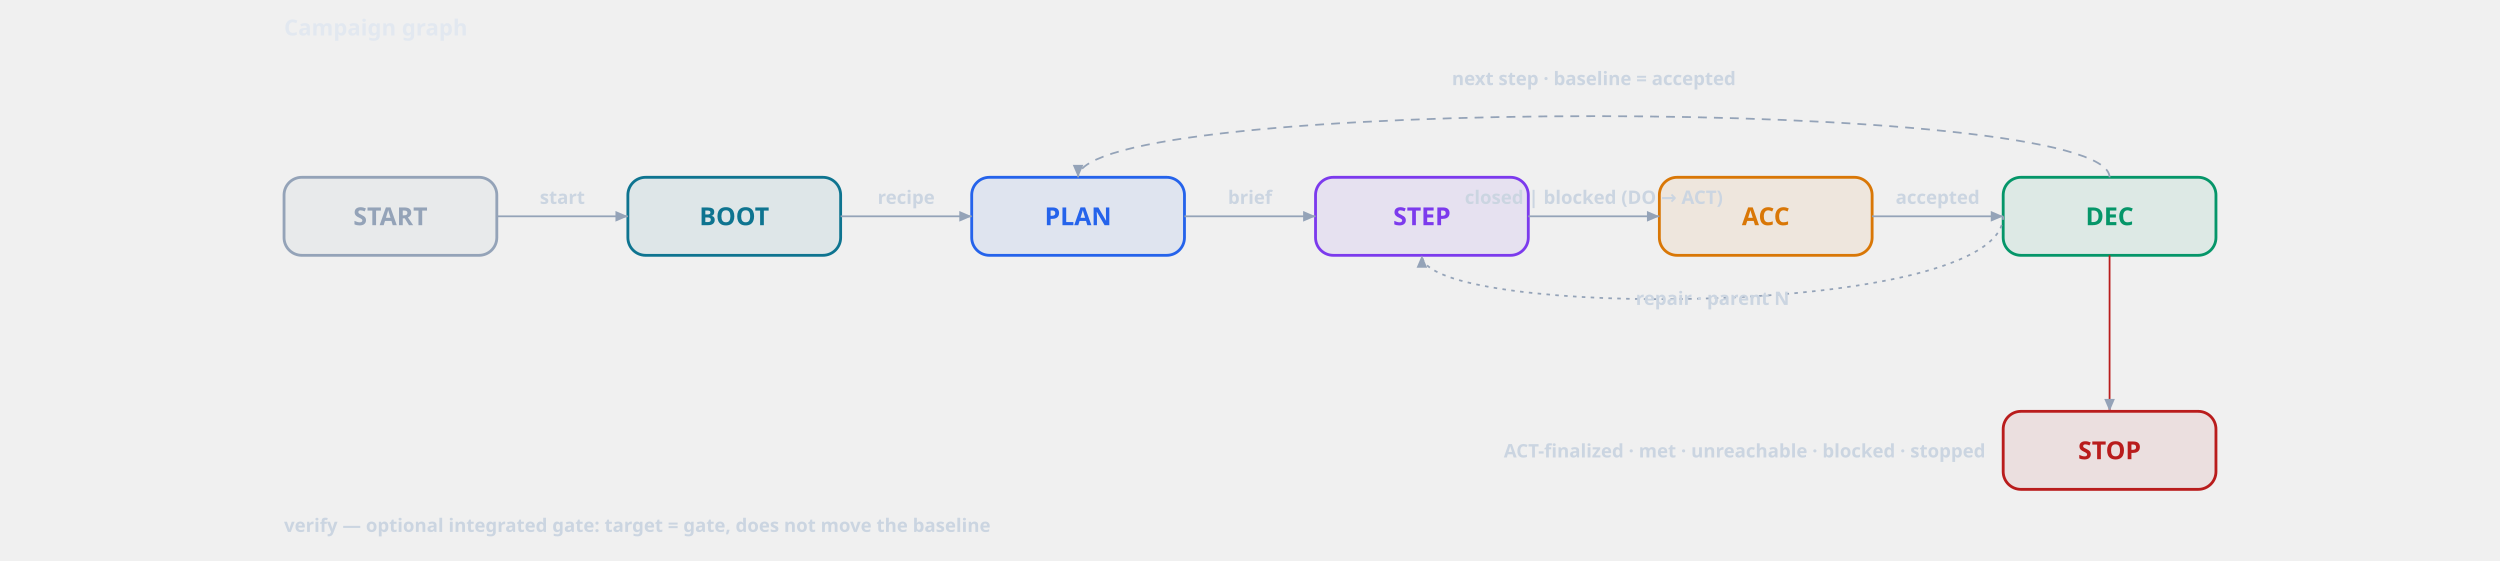
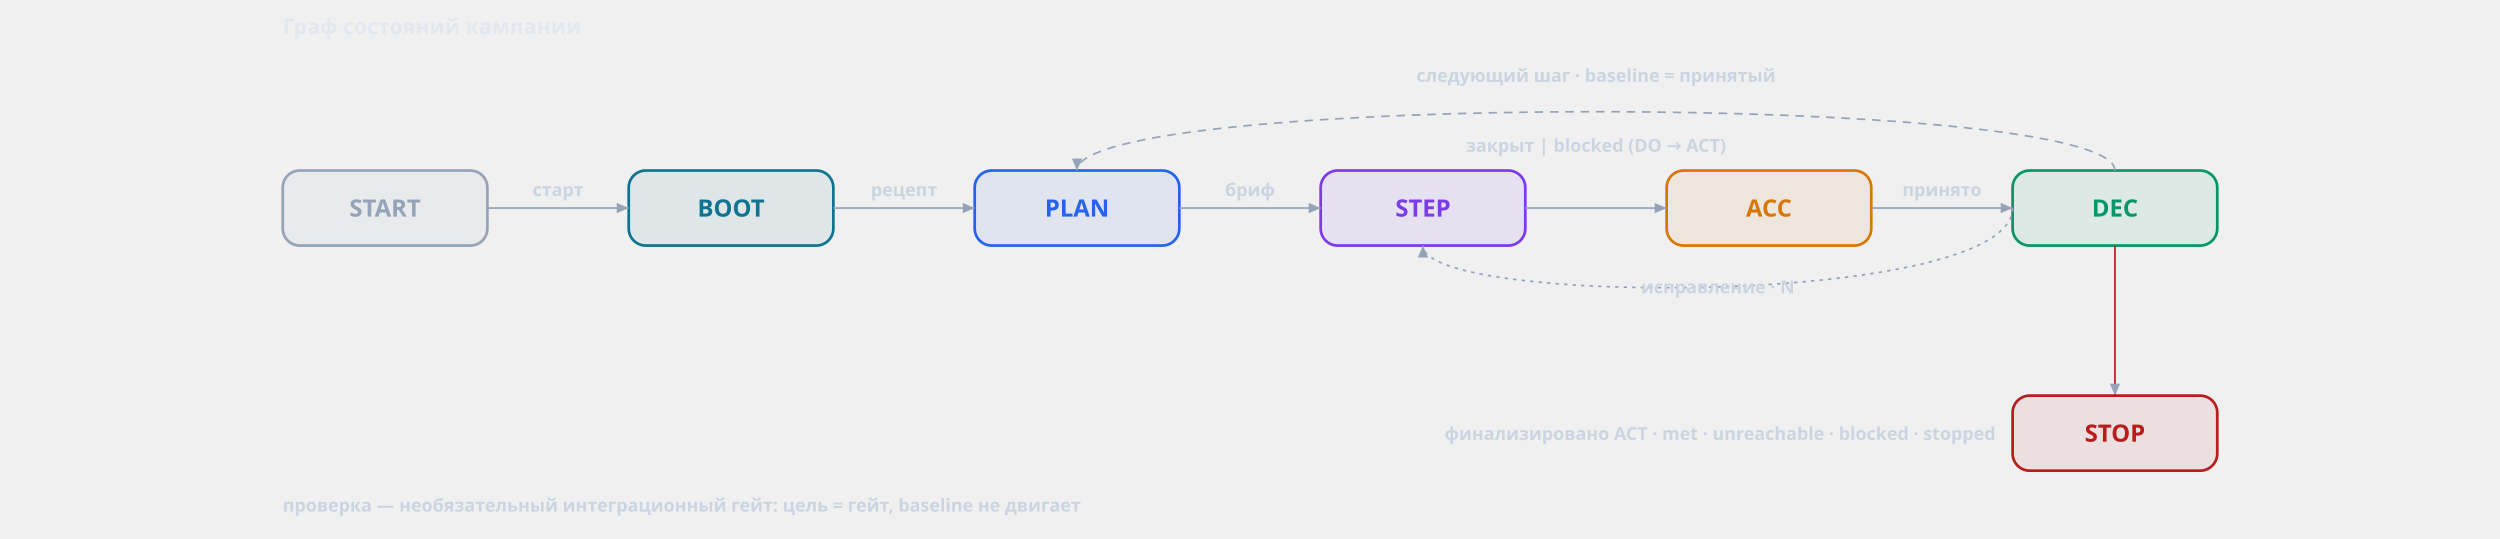
- <svg xmlns="http://www.w3.org/2000/svg" viewBox="0 688 1410 316" width="1410" height="316" font-family="Segoe UI, system-ui, sans-serif">
+ <svg xmlns="http://www.w3.org/2000/svg" viewBox="0 688 1466 316" width="1466" height="316" font-family="Segoe UI, system-ui, sans-serif">
  <defs>
    <marker id="arrow" markerWidth="9" markerHeight="9" refX="7" refY="3" orient="auto">
      <path d="M0,0 L7,3 L0,6 Z" fill="#94a3b8" />
    </marker>
  </defs>
  <style>
.t{font-size:13px;font-weight:600;fill:#e2e8f0}
.s{font-size:10.5px;fill:#94a3b8}
.h{font-size:12.5px;font-weight:700;fill:#ffffff}
.ho{font-size:9.5px;fill:#ffffff;fill-opacity:0.85}
.g{font-size:10.5px;font-weight:600}
.band{fill:#141d31}
.bt{fill:#ffffff;font-size:15px;font-weight:700}
.ol{fill:#e2e8f0;font-size:11.5px}
.lt{font-size:12.5px;font-weight:700;fill:#e2e8f0}
.ls{font-size:10.5px;fill:#94a3b8}
.lm{font-family:ui-monospace,Consolas,Menlo,monospace;font-size:12px;font-weight:700}
.bm{font-family:ui-monospace,Consolas,Menlo,monospace;font-size:10.5px;font-weight:700}
.st{font-size:14px;font-weight:700}
</style>
-   <rect x="24" y="24" width="1362" height="138" rx="10" class="band" />
-   <text x="42" y="48" class="bt">Orchestrator · cheap — cycle-control / campaign-control</text>
-   <text x="42" y="76" class="ol">← BOOTSTRAP ← "campaign start" · "new goal"</text>
-   <text x="42" y="94" class="ol">← PLAN ← "baseline accepted" · "next seed"</text>
-   <text x="42" y="112" class="ol">← STEP ← "brief approved" · "replan r+1"</text>
-   <text x="723.0" y="76" class="ol">← ACCEPT ← "step closed"</text>
-   <text x="723.0" y="94" class="ol">← DECIDE ← "measurement accepted"</text>
-   <text x="723.0" y="112" class="ol">← STOP ← "met" · "unreachable" · "blocked" · "stopped"</text>
+   <rect x="24" y="24" width="1418" height="138" rx="10" class="band" />
+   <text x="42" y="48" class="bt">Оркестратор · cheap — cycle-control / campaign-control</text>
+   <text x="42" y="76" class="ol">← BOOTSTRAP ← «старт кампании» · «новая цель»</text>
+   <text x="42" y="94" class="ol">← PLAN ← «baseline принят» · «следующий seed»</text>
+   <text x="42" y="112" class="ol">← STEP ← «бриф одобрен» · «реплан r+1»</text>
+   <text x="751.0" y="76" class="ol">← ACCEPT ← «шаг закрыт»</text>
+   <text x="751.0" y="94" class="ol">← DECIDE ← «измерение принято»</text>
+   <text x="751.0" y="112" class="ol">← STOP ← «met» · «unreachable» · «blocked» · «stopped»</text>
  <rect x="24" y="224" width="210" height="40" rx="8" fill="#0e7490" />
  <text x="129.0" y="241" class="h" text-anchor="middle">B · BOOTSTRAP</text>
  <text x="129.0" y="257" class="ho" text-anchor="middle">pdca-planner + pdca-executor · medium/cheap</text>
  <polyline points="129.0,264 129.0,280" fill="none" stroke="#94a3b8" marker-end="url(#arrow)" />
  <rect x="24" y="280" width="210" height="50" rx="8" fill="#223046" stroke="#3b4a63" stroke-width="1" />
  <rect x="25" y="287" width="3" height="36" rx="1.5" fill="#4f46e5" />
  <rect x="176" y="287" width="50" height="18" rx="6" fill="#4f46e5" />
  <text x="201.0" y="299.5" class="bm" fill="#cbd5e1" text-anchor="middle">medium</text>
-   <text x="37" y="303" class="t">Goal + recipe</text>
-   <text x="37" y="322" class="s">pdca-planner · read-only · fixation</text>
+   <text x="37" y="303" class="t">Цель + рецепт</text>
+   <text x="37" y="322" class="s">pdca-planner · read-only · фиксация</text>
  <rect x="24" y="342" width="210" height="50" rx="8" fill="#223046" stroke="#3b4a63" stroke-width="1" />
  <rect x="25" y="349" width="3" height="36" rx="1.5" fill="#0d9488" />
  <rect x="176" y="349" width="50" height="18" rx="6" fill="#0d9488" />
  <text x="201.0" y="361.5" class="bm" fill="#cbd5e1" text-anchor="middle">cheap</text>
  <text x="37" y="365" class="t">Baseline</text>
-   <text x="37" y="384" class="s">pdca-executor · edit/bash · recipe</text>
+   <text x="37" y="384" class="s">pdca-executor · edit/bash · рецепт</text>
  <polyline points="129.0,330 129.0,342" fill="none" stroke="#64748b" marker-end="url(#arrow)" />
  <rect x="24" y="404" width="210" height="50" rx="8" fill="#223046" stroke="#3b4a63" stroke-width="1" />
  <rect x="25" y="411" width="3" height="36" rx="1.5" fill="#4f46e5" />
  <rect x="176" y="411" width="50" height="18" rx="6" fill="#4f46e5" />
  <text x="201.0" y="423.5" class="bm" fill="#cbd5e1" text-anchor="middle">medium</text>
-   <text x="37" y="427" class="t">Floor · target</text>
-   <text x="37" y="446" class="s">pdca-planner · baseline + floor</text>
+   <text x="37" y="427" class="t">Порог · цель</text>
+   <text x="37" y="446" class="s">pdca-planner · baseline + порог</text>
  <polyline points="129.0,392 129.0,404" fill="none" stroke="#64748b" marker-end="url(#arrow)" />
  <rect x="24" y="466" width="210" height="50" rx="8" fill="#223046" stroke="#3b4a63" stroke-width="1" />
  <rect x="25" y="473" width="3" height="36" rx="1.5" fill="#0d9488" />
  <rect x="176" y="473" width="50" height="18" rx="6" fill="#0d9488" />
  <text x="201.0" y="485.5" class="bm" fill="#cbd5e1" text-anchor="middle">cheap</text>
-   <text x="37" y="489" class="t">Status file</text>
-   <text x="37" y="508" class="s">primary · status-only · one file</text>
+   <text x="37" y="489" class="t">Статус-файл</text>
+   <text x="37" y="508" class="s">primary · status-only · один файл</text>
  <polyline points="129.0,454 129.0,466" fill="none" stroke="#64748b" marker-end="url(#arrow)" />
  <rect x="18" y="272" width="222" height="252" rx="12" fill="none" stroke="#0e7490" stroke-opacity="0.6" stroke-width="1.6" />
-   <rect x="258" y="224" width="236" height="40" rx="8" fill="#2563eb" />
-   <text x="376.0" y="241" class="h" text-anchor="middle">P · PLAN</text>
-   <text x="376.0" y="257" class="ho" text-anchor="middle">pdca-scout + pdca-planner · cheap/medium</text>
-   <polyline points="376.0,264 376.0,280" fill="none" stroke="#94a3b8" marker-end="url(#arrow)" />
-   <rect x="258" y="280" width="236" height="50" rx="8" fill="#223046" stroke="#3b4a63" stroke-width="1" />
+   <rect x="258" y="224" width="268" height="40" rx="8" fill="#2563eb" />
+   <text x="392.0" y="241" class="h" text-anchor="middle">P · PLAN</text>
+   <text x="392.0" y="257" class="ho" text-anchor="middle">pdca-scout + pdca-planner · cheap/medium</text>
+   <polyline points="392.0,264 392.0,280" fill="none" stroke="#94a3b8" marker-end="url(#arrow)" />
+   <rect x="258" y="280" width="268" height="50" rx="8" fill="#223046" stroke="#3b4a63" stroke-width="1" />
  <rect x="259" y="287" width="3" height="36" rx="1.5" fill="#0d9488" />
-   <rect x="436" y="287" width="50" height="18" rx="6" fill="#0d9488" />
-   <text x="461.0" y="299.5" class="bm" fill="#cbd5e1" text-anchor="middle">cheap</text>
-   <text x="271" y="303" class="t">Discover · gap map</text>
-   <text x="271" y="322" class="s">pdca-scout · gap + deferred · read-only</text>
-   <rect x="258" y="342" width="236" height="50" rx="8" fill="#223046" stroke="#3b4a63" stroke-width="1" />
+   <rect x="468" y="287" width="50" height="18" rx="6" fill="#0d9488" />
+   <text x="493.0" y="299.5" class="bm" fill="#cbd5e1" text-anchor="middle">cheap</text>
+   <text x="271" y="303" class="t">Обнаружение · пробелы</text>
+   <text x="271" y="322" class="s">pdca-scout · пробелы · read-only</text>
+   <rect x="258" y="342" width="268" height="50" rx="8" fill="#223046" stroke="#3b4a63" stroke-width="1" />
  <rect x="259" y="349" width="3" height="36" rx="1.5" fill="#0d9488" />
-   <rect x="436" y="349" width="50" height="18" rx="6" fill="#0d9488" />
-   <text x="461.0" y="361.5" class="bm" fill="#cbd5e1" text-anchor="middle">cheap</text>
-   <text x="271" y="365" class="t">Ranked seed</text>
-   <text x="271" y="384" class="s">pdca-scout · facts, not a decision</text>
-   <polyline points="376.0,330 376.0,342" fill="none" stroke="#64748b" marker-end="url(#arrow)" />
-   <rect x="258" y="404" width="236" height="50" rx="8" fill="#223046" stroke="#3b4a63" stroke-width="1" />
+   <rect x="468" y="349" width="50" height="18" rx="6" fill="#0d9488" />
+   <text x="493.0" y="361.5" class="bm" fill="#cbd5e1" text-anchor="middle">cheap</text>
+   <text x="271" y="365" class="t">Ранжированное семя</text>
+   <text x="271" y="384" class="s">pdca-scout · факты, а не решение</text>
+   <polyline points="392.0,330 392.0,342" fill="none" stroke="#64748b" marker-end="url(#arrow)" />
+   <rect x="258" y="404" width="268" height="50" rx="8" fill="#223046" stroke="#3b4a63" stroke-width="1" />
  <rect x="259" y="411" width="3" height="36" rx="1.5" fill="#4f46e5" />
-   <rect x="436" y="411" width="50" height="18" rx="6" fill="#4f46e5" />
-   <text x="461.0" y="423.5" class="bm" fill="#cbd5e1" text-anchor="middle">medium</text>
-   <text x="271" y="427" class="t">Brief · six blocks</text>
+   <rect x="468" y="411" width="50" height="18" rx="6" fill="#4f46e5" />
+   <text x="493.0" y="423.5" class="bm" fill="#cbd5e1" text-anchor="middle">medium</text>
+   <text x="271" y="427" class="t">Бриф · шесть блоков</text>
  <text x="271" y="446" class="s">pdca-planner · read-only</text>
-   <polyline points="376.0,392 376.0,404" fill="none" stroke="#64748b" marker-end="url(#arrow)" />
-   <rect x="258" y="466" width="236" height="50" rx="8" fill="#223046" stroke="#3b4a63" stroke-width="1" />
+   <polyline points="392.0,392 392.0,404" fill="none" stroke="#64748b" marker-end="url(#arrow)" />
+   <rect x="258" y="466" width="268" height="50" rx="8" fill="#223046" stroke="#3b4a63" stroke-width="1" />
  <rect x="259" y="473" width="3" height="36" rx="1.5" fill="#4f46e5" />
-   <rect x="436" y="473" width="50" height="18" rx="6" fill="#4f46e5" />
-   <text x="461.0" y="485.5" class="bm" fill="#cbd5e1" text-anchor="middle">medium</text>
-   <text x="271" y="489" class="t">Acceptance · targets</text>
-   <text x="271" y="508" class="s">pdca-planner · floor · scope</text>
-   <polyline points="376.0,454 376.0,466" fill="none" stroke="#64748b" marker-end="url(#arrow)" />
-   <rect x="252" y="272" width="248" height="252" rx="12" fill="none" stroke="#2563eb" stroke-opacity="0.6" stroke-width="1.6" />
-   <rect x="518" y="224" width="210" height="40" rx="8" fill="#7c3aed" />
-   <text x="623.0" y="241" class="h" text-anchor="middle">S · STEP N</text>
-   <text x="623.0" y="257" class="ho" text-anchor="middle">orchestrator · cheap</text>
-   <polyline points="623.0,264 623.0,280" fill="none" stroke="#94a3b8" marker-end="url(#arrow)" />
-   <rect x="518" y="280" width="210" height="50" rx="8" fill="#223046" stroke="#3b4a63" stroke-width="1" />
-   <rect x="519" y="287" width="3" height="36" rx="1.5" fill="#4f46e5" />
-   <rect x="670" y="287" width="50" height="18" rx="6" fill="#4f46e5" />
-   <text x="695.0" y="299.5" class="bm" fill="#cbd5e1" text-anchor="middle">medium</text>
-   <text x="531" y="303" class="t">P · PLAN</text>
-   <text x="531" y="322" class="s">pdca-planner · step plan · rev r</text>
-   <rect x="518" y="342" width="210" height="50" rx="8" fill="#223046" stroke="#3b4a63" stroke-width="1" />
-   <rect x="519" y="349" width="3" height="36" rx="1.5" fill="#0d9488" />
-   <rect x="670" y="349" width="50" height="18" rx="6" fill="#0d9488" />
-   <text x="695.0" y="361.5" class="bm" fill="#cbd5e1" text-anchor="middle">cheap</text>
-   <text x="531" y="365" class="t">D · DO</text>
-   <text x="531" y="384" class="s">pdca-executor · edit/bash · facts</text>
-   <polyline points="623.0,330 623.0,342" fill="none" stroke="#64748b" marker-end="url(#arrow)" />
-   <rect x="518" y="404" width="210" height="50" rx="8" fill="#223046" stroke="#3b4a63" stroke-width="1" />
-   <rect x="519" y="411" width="3" height="36" rx="1.5" fill="#4f46e5" />
-   <rect x="670" y="411" width="50" height="18" rx="6" fill="#4f46e5" />
-   <text x="695.0" y="423.5" class="bm" fill="#cbd5e1" text-anchor="middle">medium</text>
-   <text x="531" y="427" class="t">C · CHECK</text>
-   <text x="531" y="446" class="s">pdca-check · read-only · evidence</text>
-   <polyline points="623.0,392 623.0,404" fill="none" stroke="#64748b" marker-end="url(#arrow)" />
-   <rect x="518" y="466" width="210" height="50" rx="8" fill="#223046" stroke="#3b4a63" stroke-width="1" />
-   <rect x="519" y="473" width="3" height="36" rx="1.5" fill="#0d9488" />
-   <rect x="670" y="473" width="50" height="18" rx="6" fill="#0d9488" />
-   <text x="695.0" y="485.5" class="bm" fill="#cbd5e1" text-anchor="middle">cheap</text>
-   <text x="531" y="489" class="t">A · ACT</text>
-   <text x="531" y="508" class="s">pdca-executor · status/docs</text>
-   <polyline points="623.0,454 623.0,466" fill="none" stroke="#64748b" marker-end="url(#arrow)" />
-   <rect x="518" y="528" width="210" height="50" rx="8" fill="#223046" stroke="#3b4a63" stroke-width="1" />
-   <rect x="519" y="535" width="3" height="36" rx="1.5" fill="#4f46e5" />
-   <rect x="670" y="535" width="50" height="18" rx="6" fill="#4f46e5" />
-   <text x="695.0" y="547.5" class="bm" fill="#cbd5e1" text-anchor="middle">medium</text>
-   <text x="531" y="551" class="t">Step exit</text>
-   <text x="531" y="570" class="s">accept · revise · blocked → ACT</text>
-   <polyline points="623.0,516 623.0,528" fill="none" stroke="#64748b" marker-end="url(#arrow)" />
-   <rect x="512" y="272" width="222" height="314" rx="12" fill="none" stroke="#7c3aed" stroke-opacity="0.6" stroke-width="1.6" />
-   <rect x="752" y="224" width="190" height="40" rx="8" fill="#d97706" />
-   <text x="847.0" y="241" class="h" text-anchor="middle">A · ACCEPT</text>
-   <text x="847.0" y="257" class="ho" text-anchor="middle">pdca-check · medium</text>
-   <polyline points="847.0,264 847.0,280" fill="none" stroke="#94a3b8" marker-end="url(#arrow)" />
-   <rect x="752" y="280" width="190" height="50" rx="8" fill="#223046" stroke="#3b4a63" stroke-width="1" />
-   <rect x="753" y="287" width="3" height="36" rx="1.5" fill="#4f46e5" />
-   <rect x="884" y="287" width="50" height="18" rx="6" fill="#4f46e5" />
-   <text x="909.0" y="299.5" class="bm" fill="#cbd5e1" text-anchor="middle">medium</text>
-   <text x="765" y="303" class="t">Verdict</text>
-   <text x="765" y="322" class="s">pdca-check · read-only · by rows</text>
-   <rect x="752" y="342" width="190" height="50" rx="8" fill="#223046" stroke="#3b4a63" stroke-width="1" />
-   <rect x="753" y="349" width="3" height="36" rx="1.5" fill="#0d9488" />
-   <rect x="884" y="349" width="50" height="18" rx="6" fill="#0d9488" />
-   <text x="909.0" y="361.5" class="bm" fill="#cbd5e1" text-anchor="middle">cheap</text>
-   <text x="765" y="365" class="t">Number</text>
-   <text x="765" y="384" class="s">one run · red is archived</text>
-   <polyline points="847.0,330 847.0,342" fill="none" stroke="#64748b" marker-end="url(#arrow)" />
-   <rect x="752" y="404" width="190" height="50" rx="8" fill="#223046" stroke="#3b4a63" stroke-width="1" />
-   <rect x="753" y="411" width="3" height="36" rx="1.5" fill="#0d9488" />
-   <rect x="884" y="411" width="50" height="18" rx="6" fill="#0d9488" />
-   <text x="909.0" y="423.5" class="bm" fill="#cbd5e1" text-anchor="middle">cheap</text>
-   <text x="765" y="427" class="t">Step row</text>
-   <text x="765" y="446" class="s">one writer · status write</text>
-   <polyline points="847.0,392 847.0,404" fill="none" stroke="#64748b" marker-end="url(#arrow)" />
-   <rect x="746" y="272" width="202" height="190" rx="12" fill="none" stroke="#d97706" stroke-opacity="0.6" stroke-width="1.6" />
-   <rect x="966" y="224" width="196" height="40" rx="8" fill="#059669" />
-   <text x="1064.0" y="241" class="h" text-anchor="middle">R · DECIDE</text>
-   <text x="1064.0" y="257" class="ho" text-anchor="middle">pdca-planner · medium</text>
-   <polyline points="1064.0,264 1064.0,280" fill="none" stroke="#94a3b8" marker-end="url(#arrow)" />
-   <rect x="966" y="280" width="196" height="50" rx="8" fill="#223046" stroke="#3b4a63" stroke-width="1" />
-   <rect x="967" y="287" width="3" height="36" rx="1.5" fill="#4f46e5" />
-   <rect x="1104" y="287" width="50" height="18" rx="6" fill="#4f46e5" />
-   <text x="1129.0" y="299.5" class="bm" fill="#cbd5e1" text-anchor="middle">medium</text>
-   <text x="979" y="303" class="t">Goal?</text>
-   <text x="979" y="322" class="s">pdca-planner · predicate</text>
-   <rect x="966" y="342" width="196" height="50" rx="8" fill="#223046" stroke="#3b4a63" stroke-width="1" />
-   <rect x="967" y="349" width="3" height="36" rx="1.5" fill="#4f46e5" />
-   <rect x="1104" y="349" width="50" height="18" rx="6" fill="#4f46e5" />
-   <text x="1129.0" y="361.5" class="bm" fill="#cbd5e1" text-anchor="middle">medium</text>
-   <text x="979" y="365" class="t">Remainder</text>
-   <text x="979" y="384" class="s">prove with numbers · blocker</text>
-   <polyline points="1064.0,330 1064.0,342" fill="none" stroke="#64748b" marker-end="url(#arrow)" />
-   <rect x="966" y="404" width="196" height="50" rx="8" fill="#223046" stroke="#3b4a63" stroke-width="1" />
-   <rect x="967" y="411" width="3" height="36" rx="1.5" fill="#4f46e5" />
-   <rect x="1104" y="411" width="50" height="18" rx="6" fill="#4f46e5" />
-   <text x="1129.0" y="423.5" class="bm" fill="#cbd5e1" text-anchor="middle">medium</text>
-   <text x="979" y="427" class="t">Next seed</text>
-   <text x="979" y="446" class="s">pdca-planner · the next step</text>
-   <polyline points="1064.0,392 1064.0,404" fill="none" stroke="#64748b" marker-end="url(#arrow)" />
-   <rect x="966" y="466" width="196" height="50" rx="8" fill="#223046" stroke="#3b4a63" stroke-width="1" />
-   <rect x="967" y="473" width="3" height="36" rx="1.5" fill="#4f46e5" />
-   <rect x="1104" y="473" width="50" height="18" rx="6" fill="#4f46e5" />
-   <text x="1129.0" y="485.5" class="bm" fill="#cbd5e1" text-anchor="middle">medium</text>
-   <text x="979" y="489" class="t">Route</text>
-   <text x="979" y="508" class="s">next · revise · stop</text>
-   <polyline points="1064.0,454 1064.0,466" fill="none" stroke="#64748b" marker-end="url(#arrow)" />
-   <rect x="960" y="272" width="208" height="252" rx="12" fill="none" stroke="#059669" stroke-opacity="0.6" stroke-width="1.6" />
-   <rect x="1186" y="224" width="200" height="40" rx="8" fill="#b91c1c" />
-   <text x="1286.0" y="241" class="h" text-anchor="middle">X · STOP</text>
-   <text x="1286.0" y="257" class="ho" text-anchor="middle">primary · cheap</text>
-   <polyline points="1286.0,264 1286.0,280" fill="none" stroke="#94a3b8" marker-end="url(#arrow)" />
-   <rect x="1186" y="280" width="200" height="50" rx="8" fill="#223046" stroke="#3b4a63" stroke-width="1" />
-   <rect x="1187" y="287" width="3" height="36" rx="1.5" fill="#0d9488" />
-   <rect x="1328" y="287" width="50" height="18" rx="6" fill="#0d9488" />
-   <text x="1353.0" y="299.5" class="bm" fill="#cbd5e1" text-anchor="middle">cheap</text>
-   <text x="1199" y="303" class="t">met</text>
-   <text x="1199" y="322" class="s">the only success</text>
-   <rect x="1186" y="342" width="200" height="50" rx="8" fill="#223046" stroke="#3b4a63" stroke-width="1" />
-   <rect x="1187" y="349" width="3" height="36" rx="1.5" fill="#0d9488" />
-   <rect x="1328" y="349" width="50" height="18" rx="6" fill="#0d9488" />
-   <text x="1353.0" y="361.5" class="bm" fill="#cbd5e1" text-anchor="middle">cheap</text>
-   <text x="1199" y="365" class="t">unreachable</text>
-   <text x="1199" y="384" class="s">the remainder proven by numbers</text>
-   <polyline points="1286.0,330 1286.0,342" fill="none" stroke="#64748b" marker-end="url(#arrow)" />
-   <rect x="1186" y="404" width="200" height="50" rx="8" fill="#223046" stroke="#3b4a63" stroke-width="1" />
-   <rect x="1187" y="411" width="3" height="36" rx="1.5" fill="#0d9488" />
-   <rect x="1328" y="411" width="50" height="18" rx="6" fill="#0d9488" />
-   <text x="1353.0" y="423.5" class="bm" fill="#cbd5e1" text-anchor="middle">cheap</text>
-   <text x="1199" y="427" class="t">blocked/stopped</text>
-   <text x="1199" y="446" class="s">resume point in the status file</text>
-   <polyline points="1286.0,392 1286.0,404" fill="none" stroke="#64748b" marker-end="url(#arrow)" />
-   <rect x="1180" y="272" width="212" height="190" rx="12" fill="none" stroke="#b91c1c" stroke-opacity="0.6" stroke-width="1.6" />
+   <rect x="468" y="473" width="50" height="18" rx="6" fill="#4f46e5" />
+   <text x="493.0" y="485.5" class="bm" fill="#cbd5e1" text-anchor="middle">medium</text>
+   <text x="271" y="489" class="t">Приёмка · цели</text>
+   <text x="271" y="508" class="s">pdca-planner · порог · область</text>
+   <polyline points="392.0,454 392.0,466" fill="none" stroke="#64748b" marker-end="url(#arrow)" />
+   <rect x="252" y="272" width="280" height="252" rx="12" fill="none" stroke="#2563eb" stroke-opacity="0.6" stroke-width="1.6" />
+   <rect x="550" y="224" width="210" height="40" rx="8" fill="#7c3aed" />
+   <text x="655.0" y="241" class="h" text-anchor="middle">S · STEP N</text>
+   <text x="655.0" y="257" class="ho" text-anchor="middle">orchestrator · cheap</text>
+   <polyline points="655.0,264 655.0,280" fill="none" stroke="#94a3b8" marker-end="url(#arrow)" />
+   <rect x="550" y="280" width="210" height="50" rx="8" fill="#223046" stroke="#3b4a63" stroke-width="1" />
+   <rect x="551" y="287" width="3" height="36" rx="1.5" fill="#4f46e5" />
+   <rect x="702" y="287" width="50" height="18" rx="6" fill="#4f46e5" />
+   <text x="727.0" y="299.5" class="bm" fill="#cbd5e1" text-anchor="middle">medium</text>
+   <text x="563" y="303" class="t">P · PLAN</text>
+   <text x="563" y="322" class="s">pdca-planner · план шага · rev r</text>
+   <rect x="550" y="342" width="210" height="50" rx="8" fill="#223046" stroke="#3b4a63" stroke-width="1" />
+   <rect x="551" y="349" width="3" height="36" rx="1.5" fill="#0d9488" />
+   <rect x="702" y="349" width="50" height="18" rx="6" fill="#0d9488" />
+   <text x="727.0" y="361.5" class="bm" fill="#cbd5e1" text-anchor="middle">cheap</text>
+   <text x="563" y="365" class="t">D · DO</text>
+   <text x="563" y="384" class="s">pdca-executor · edit/bash · факты</text>
+   <polyline points="655.0,330 655.0,342" fill="none" stroke="#64748b" marker-end="url(#arrow)" />
+   <rect x="550" y="404" width="210" height="50" rx="8" fill="#223046" stroke="#3b4a63" stroke-width="1" />
+   <rect x="551" y="411" width="3" height="36" rx="1.5" fill="#4f46e5" />
+   <rect x="702" y="411" width="50" height="18" rx="6" fill="#4f46e5" />
+   <text x="727.0" y="423.5" class="bm" fill="#cbd5e1" text-anchor="middle">medium</text>
+   <text x="563" y="427" class="t">C · CHECK</text>
+   <text x="563" y="446" class="s">pdca-check · read-only · evidence</text>
+   <polyline points="655.0,392 655.0,404" fill="none" stroke="#64748b" marker-end="url(#arrow)" />
+   <rect x="550" y="466" width="210" height="50" rx="8" fill="#223046" stroke="#3b4a63" stroke-width="1" />
+   <rect x="551" y="473" width="3" height="36" rx="1.5" fill="#0d9488" />
+   <rect x="702" y="473" width="50" height="18" rx="6" fill="#0d9488" />
+   <text x="727.0" y="485.5" class="bm" fill="#cbd5e1" text-anchor="middle">cheap</text>
+   <text x="563" y="489" class="t">A · ACT</text>
+   <text x="563" y="508" class="s">pdca-executor · статус/docs</text>
+   <polyline points="655.0,454 655.0,466" fill="none" stroke="#64748b" marker-end="url(#arrow)" />
+   <rect x="550" y="528" width="210" height="50" rx="8" fill="#223046" stroke="#3b4a63" stroke-width="1" />
+   <rect x="551" y="535" width="3" height="36" rx="1.5" fill="#4f46e5" />
+   <rect x="702" y="535" width="50" height="18" rx="6" fill="#4f46e5" />
+   <text x="727.0" y="547.5" class="bm" fill="#cbd5e1" text-anchor="middle">medium</text>
+   <text x="563" y="551" class="t">Выход шага</text>
+   <text x="563" y="570" class="s">принять · ревизия · blocked → ACT</text>
+   <polyline points="655.0,516 655.0,528" fill="none" stroke="#64748b" marker-end="url(#arrow)" />
+   <rect x="544" y="272" width="222" height="314" rx="12" fill="none" stroke="#7c3aed" stroke-opacity="0.6" stroke-width="1.6" />
+   <rect x="784" y="224" width="190" height="40" rx="8" fill="#d97706" />
+   <text x="879.0" y="241" class="h" text-anchor="middle">A · ACCEPT</text>
+   <text x="879.0" y="257" class="ho" text-anchor="middle">pdca-check · medium</text>
+   <polyline points="879.0,264 879.0,280" fill="none" stroke="#94a3b8" marker-end="url(#arrow)" />
+   <rect x="784" y="280" width="190" height="50" rx="8" fill="#223046" stroke="#3b4a63" stroke-width="1" />
+   <rect x="785" y="287" width="3" height="36" rx="1.5" fill="#4f46e5" />
+   <rect x="916" y="287" width="50" height="18" rx="6" fill="#4f46e5" />
+   <text x="941.0" y="299.5" class="bm" fill="#cbd5e1" text-anchor="middle">medium</text>
+   <text x="797" y="303" class="t">Вердикт</text>
+   <text x="797" y="322" class="s">pdca-check · по строкам</text>
+   <rect x="784" y="342" width="190" height="50" rx="8" fill="#223046" stroke="#3b4a63" stroke-width="1" />
+   <rect x="785" y="349" width="3" height="36" rx="1.5" fill="#0d9488" />
+   <rect x="916" y="349" width="50" height="18" rx="6" fill="#0d9488" />
+   <text x="941.0" y="361.5" class="bm" fill="#cbd5e1" text-anchor="middle">cheap</text>
+   <text x="797" y="365" class="t">Число</text>
+   <text x="797" y="384" class="s">один прогон · красный в архив</text>
+   <polyline points="879.0,330 879.0,342" fill="none" stroke="#64748b" marker-end="url(#arrow)" />
+   <rect x="784" y="404" width="190" height="50" rx="8" fill="#223046" stroke="#3b4a63" stroke-width="1" />
+   <rect x="785" y="411" width="3" height="36" rx="1.5" fill="#0d9488" />
+   <rect x="916" y="411" width="50" height="18" rx="6" fill="#0d9488" />
+   <text x="941.0" y="423.5" class="bm" fill="#cbd5e1" text-anchor="middle">cheap</text>
+   <text x="797" y="427" class="t">Строка шага</text>
+   <text x="797" y="446" class="s">один писатель · запись статуса</text>
+   <polyline points="879.0,392 879.0,404" fill="none" stroke="#64748b" marker-end="url(#arrow)" />
+   <rect x="778" y="272" width="202" height="190" rx="12" fill="none" stroke="#d97706" stroke-opacity="0.6" stroke-width="1.6" />
+   <rect x="998" y="224" width="220" height="40" rx="8" fill="#059669" />
+   <text x="1108.0" y="241" class="h" text-anchor="middle">R · DECIDE</text>
+   <text x="1108.0" y="257" class="ho" text-anchor="middle">pdca-planner · medium</text>
+   <polyline points="1108.0,264 1108.0,280" fill="none" stroke="#94a3b8" marker-end="url(#arrow)" />
+   <rect x="998" y="280" width="220" height="50" rx="8" fill="#223046" stroke="#3b4a63" stroke-width="1" />
+   <rect x="999" y="287" width="3" height="36" rx="1.5" fill="#4f46e5" />
+   <rect x="1160" y="287" width="50" height="18" rx="6" fill="#4f46e5" />
+   <text x="1185.0" y="299.5" class="bm" fill="#cbd5e1" text-anchor="middle">medium</text>
+   <text x="1011" y="303" class="t">Цель достигнута?</text>
+   <text x="1011" y="322" class="s">pdca-planner · предикат</text>
+   <rect x="998" y="342" width="220" height="50" rx="8" fill="#223046" stroke="#3b4a63" stroke-width="1" />
+   <rect x="999" y="349" width="3" height="36" rx="1.5" fill="#4f46e5" />
+   <rect x="1160" y="349" width="50" height="18" rx="6" fill="#4f46e5" />
+   <text x="1185.0" y="361.5" class="bm" fill="#cbd5e1" text-anchor="middle">medium</text>
+   <text x="1011" y="365" class="t">Остаток</text>
+   <text x="1011" y="384" class="s">доказать числами · блокер</text>
+   <polyline points="1108.0,330 1108.0,342" fill="none" stroke="#64748b" marker-end="url(#arrow)" />
+   <rect x="998" y="404" width="220" height="50" rx="8" fill="#223046" stroke="#3b4a63" stroke-width="1" />
+   <rect x="999" y="411" width="3" height="36" rx="1.5" fill="#4f46e5" />
+   <rect x="1160" y="411" width="50" height="18" rx="6" fill="#4f46e5" />
+   <text x="1185.0" y="423.5" class="bm" fill="#cbd5e1" text-anchor="middle">medium</text>
+   <text x="1011" y="427" class="t">Следующий seed</text>
+   <text x="1011" y="446" class="s">pdca-planner · следующий шаг</text>
+   <polyline points="1108.0,392 1108.0,404" fill="none" stroke="#64748b" marker-end="url(#arrow)" />
+   <rect x="998" y="466" width="220" height="50" rx="8" fill="#223046" stroke="#3b4a63" stroke-width="1" />
+   <rect x="999" y="473" width="3" height="36" rx="1.5" fill="#4f46e5" />
+   <rect x="1160" y="473" width="50" height="18" rx="6" fill="#4f46e5" />
+   <text x="1185.0" y="485.5" class="bm" fill="#cbd5e1" text-anchor="middle">medium</text>
+   <text x="1011" y="489" class="t">Маршрут</text>
+   <text x="1011" y="508" class="s">дальше · ревизия · стоп</text>
+   <polyline points="1108.0,454 1108.0,466" fill="none" stroke="#64748b" marker-end="url(#arrow)" />
+   <rect x="992" y="272" width="232" height="252" rx="12" fill="none" stroke="#059669" stroke-opacity="0.6" stroke-width="1.6" />
+   <rect x="1242" y="224" width="200" height="40" rx="8" fill="#b91c1c" />
+   <text x="1342.0" y="241" class="h" text-anchor="middle">X · STOP</text>
+   <text x="1342.0" y="257" class="ho" text-anchor="middle">primary · cheap</text>
+   <polyline points="1342.0,264 1342.0,280" fill="none" stroke="#94a3b8" marker-end="url(#arrow)" />
+   <rect x="1242" y="280" width="200" height="50" rx="8" fill="#223046" stroke="#3b4a63" stroke-width="1" />
+   <rect x="1243" y="287" width="3" height="36" rx="1.5" fill="#0d9488" />
+   <rect x="1384" y="287" width="50" height="18" rx="6" fill="#0d9488" />
+   <text x="1409.0" y="299.5" class="bm" fill="#cbd5e1" text-anchor="middle">cheap</text>
+   <text x="1255" y="303" class="t">met</text>
+   <text x="1255" y="322" class="s">единственный успех</text>
+   <rect x="1242" y="342" width="200" height="50" rx="8" fill="#223046" stroke="#3b4a63" stroke-width="1" />
+   <rect x="1243" y="349" width="3" height="36" rx="1.5" fill="#0d9488" />
+   <rect x="1384" y="349" width="50" height="18" rx="6" fill="#0d9488" />
+   <text x="1409.0" y="361.5" class="bm" fill="#cbd5e1" text-anchor="middle">cheap</text>
+   <text x="1255" y="365" class="t">unreachable</text>
+   <text x="1255" y="384" class="s">остаток доказан числами</text>
+   <polyline points="1342.0,330 1342.0,342" fill="none" stroke="#64748b" marker-end="url(#arrow)" />
+   <rect x="1242" y="404" width="200" height="50" rx="8" fill="#223046" stroke="#3b4a63" stroke-width="1" />
+   <rect x="1243" y="411" width="3" height="36" rx="1.5" fill="#0d9488" />
+   <rect x="1384" y="411" width="50" height="18" rx="6" fill="#0d9488" />
+   <text x="1409.0" y="423.5" class="bm" fill="#cbd5e1" text-anchor="middle">cheap</text>
+   <text x="1255" y="427" class="t">blocked/stopped</text>
+   <text x="1255" y="446" class="s">точка возобновления в статусе</text>
+   <polyline points="1342.0,392 1342.0,404" fill="none" stroke="#64748b" marker-end="url(#arrow)" />
+   <rect x="1236" y="272" width="212" height="190" rx="12" fill="none" stroke="#b91c1c" stroke-opacity="0.6" stroke-width="1.6" />
  <polyline points="113.0,162 113.0,224" fill="none" stroke="#94a3b8" data-edge-id="dispatch_b" marker-end="url(#arrow)" />
-   <text x="105.0" y="196.0" class="g" fill="#94a3b8" text-anchor="end">start</text>
+   <text x="105.0" y="196.0" class="g" fill="#94a3b8" text-anchor="end">старт</text>
  <polyline points="145.0,224 145.0,162" fill="none" stroke="#94a3b8" data-edge-id="return_b" marker-end="url(#arrow)" />
-   <polyline points="360.0,162 360.0,224" fill="none" stroke="#94a3b8" data-edge-id="dispatch_p" marker-end="url(#arrow)" />
-   <text x="352.0" y="196.0" class="g" fill="#94a3b8" text-anchor="end">plan ready</text>
-   <polyline points="392.0,224 392.0,162" fill="none" stroke="#94a3b8" data-edge-id="return_p" marker-end="url(#arrow)" />
-   <polyline points="607.0,162 607.0,224" fill="none" stroke="#94a3b8" data-edge-id="dispatch_s" marker-end="url(#arrow)" />
-   <text x="599.0" y="196.0" class="g" fill="#94a3b8" text-anchor="end">step closed</text>
-   <polyline points="639.0,224 639.0,162" fill="none" stroke="#94a3b8" data-edge-id="return_s" marker-end="url(#arrow)" />
-   <polyline points="831.0,162 831.0,224" fill="none" stroke="#94a3b8" data-edge-id="dispatch_a" marker-end="url(#arrow)" />
-   <text x="823.0" y="196.0" class="g" fill="#94a3b8" text-anchor="end">measurement accepted</text>
-   <polyline points="863.0,224 863.0,162" fill="none" stroke="#94a3b8" data-edge-id="return_a" marker-end="url(#arrow)" />
-   <polyline points="1048.0,162 1048.0,224" fill="none" stroke="#94a3b8" data-edge-id="dispatch_r" marker-end="url(#arrow)" />
-   <text x="1040.0" y="196.0" class="g" fill="#94a3b8" text-anchor="end">decision</text>
-   <polyline points="1080.0,224 1080.0,162" fill="none" stroke="#94a3b8" data-edge-id="return_r" marker-end="url(#arrow)" />
-   <polyline points="1270.0,162 1270.0,224" fill="none" stroke="#94a3b8" data-edge-id="dispatch_x" marker-end="url(#arrow)" />
-   <text x="1262.0" y="196.0" class="g" fill="#94a3b8" text-anchor="end">stop</text>
+   <polyline points="376.0,162 376.0,224" fill="none" stroke="#94a3b8" data-edge-id="dispatch_p" marker-end="url(#arrow)" />
+   <text x="368.0" y="196.0" class="g" fill="#94a3b8" text-anchor="end">план готов</text>
+   <polyline points="408.0,224 408.0,162" fill="none" stroke="#94a3b8" data-edge-id="return_p" marker-end="url(#arrow)" />
+   <polyline points="639.0,162 639.0,224" fill="none" stroke="#94a3b8" data-edge-id="dispatch_s" marker-end="url(#arrow)" />
+   <text x="631.0" y="196.0" class="g" fill="#94a3b8" text-anchor="end">шаг закрыт</text>
+   <polyline points="671.0,224 671.0,162" fill="none" stroke="#94a3b8" data-edge-id="return_s" marker-end="url(#arrow)" />
+   <polyline points="863.0,162 863.0,224" fill="none" stroke="#94a3b8" data-edge-id="dispatch_a" marker-end="url(#arrow)" />
+   <text x="855.0" y="196.0" class="g" fill="#94a3b8" text-anchor="end">измерение принято</text>
+   <polyline points="895.0,224 895.0,162" fill="none" stroke="#94a3b8" data-edge-id="return_a" marker-end="url(#arrow)" />
+   <polyline points="1092.0,162 1092.0,224" fill="none" stroke="#94a3b8" data-edge-id="dispatch_r" marker-end="url(#arrow)" />
+   <text x="1084.0" y="196.0" class="g" fill="#94a3b8" text-anchor="end">решение</text>
+   <polyline points="1124.0,224 1124.0,162" fill="none" stroke="#94a3b8" data-edge-id="return_r" marker-end="url(#arrow)" />
+   <polyline points="1326.0,162 1326.0,224" fill="none" stroke="#94a3b8" data-edge-id="dispatch_x" marker-end="url(#arrow)" />
+   <text x="1318.0" y="196.0" class="g" fill="#94a3b8" text-anchor="end">стоп</text>
  <rect x="24.0" y="622" width="15" height="15" rx="4" fill="#0d9488" />
-   <text x="46.0" y="634" class="lt">cheap tier</text>
+   <text x="46.0" y="634" class="lt">дешёвая ступень</text>
  <rect x="46.0" y="642" width="53.0" height="21" rx="7" fill="#0d9488" />
  <text x="72.5" y="657" class="lm" fill="#ffffff" text-anchor="middle">cheap</text>
  <text x="109.0" y="657" class="ls">primary · pdca-scout · pdca-executor · orchestrator</text>
-   <rect x="705.0" y="622" width="15" height="15" rx="4" fill="#4f46e5" />
-   <text x="727.0" y="634" class="lt">medium tier</text>
-   <rect x="727.0" y="642" width="60.4" height="21" rx="7" fill="#4f46e5" />
-   <text x="757.2" y="657" class="lm" fill="#ffffff" text-anchor="middle">medium</text>
-   <text x="797.4" y="657" class="ls">pdca-planner · pdca-check</text>
-   <text x="705.0" y="678" class="ls" text-anchor="middle">strong · pdca-escalate — not a campaign role: called inside STEP by triggers, the campaign receives the result</text>
-   <text x="160.2" y="708" class="lt">Campaign graph</text>
-   <rect x="160.2" y="788" width="120" height="44" rx="10" fill="#94a3b8" fill-opacity="0.08" stroke="#94a3b8" stroke-width="1.6" data-node-id="START" />
-   <text x="220.2" y="815.0" class="st" fill="#94a3b8" text-anchor="middle">START</text>
-   <rect x="354.12" y="788" width="120" height="44" rx="10" fill="#0e7490" fill-opacity="0.08" stroke="#0e7490" stroke-width="1.6" data-node-id="BOOT" />
-   <text x="414.12" y="815.0" class="st" fill="#0e7490" text-anchor="middle">BOOT</text>
-   <rect x="548.04" y="788" width="120" height="44" rx="10" fill="#2563eb" fill-opacity="0.08" stroke="#2563eb" stroke-width="1.6" data-node-id="PLAN" />
-   <text x="608.04" y="815.0" class="st" fill="#2563eb" text-anchor="middle">PLAN</text>
-   <rect x="741.96" y="788" width="120" height="44" rx="10" fill="#7c3aed" fill-opacity="0.08" stroke="#7c3aed" stroke-width="1.6" data-node-id="STEP" />
-   <text x="801.96" y="815.0" class="st" fill="#7c3aed" text-anchor="middle">STEP</text>
-   <rect x="935.88" y="788" width="120" height="44" rx="10" fill="#d97706" fill-opacity="0.08" stroke="#d97706" stroke-width="1.6" data-node-id="ACC" />
-   <text x="995.88" y="815.0" class="st" fill="#d97706" text-anchor="middle">ACC</text>
-   <rect x="1129.8" y="788" width="120" height="44" rx="10" fill="#059669" fill-opacity="0.08" stroke="#059669" stroke-width="1.6" data-node-id="DEC" />
-   <text x="1189.8" y="815.0" class="st" fill="#059669" text-anchor="middle">DEC</text>
-   <polyline points="280.2,810.0 354.12,810.0" fill="none" stroke="#94a3b8" data-edge-id="start_boot" marker-end="url(#arrow)" />
-   <text x="317.16" y="803.0" class="g" fill="#cbd5e1" text-anchor="middle">start</text>
-   <polyline points="474.12,810.0 548.04,810.0" fill="none" stroke="#94a3b8" data-edge-id="boot_plan" marker-end="url(#arrow)" />
-   <text x="511.08" y="803.0" class="g" fill="#cbd5e1" text-anchor="middle">recipe</text>
-   <polyline points="668.04,810.0 741.96,810.0" fill="none" stroke="#94a3b8" data-edge-id="plan_step" marker-end="url(#arrow)" />
-   <text x="705.0" y="803.0" class="g" fill="#cbd5e1" text-anchor="middle">brief</text>
-   <polyline points="861.96,810.0 935.88,810.0" fill="none" stroke="#94a3b8" data-edge-id="step_acc" marker-end="url(#arrow)" />
-   <text x="898.92" y="803.0" class="g" fill="#cbd5e1" text-anchor="middle">closed | blocked (DO → ACT)</text>
-   <polyline points="1055.88,810.0 1129.8,810.0" fill="none" stroke="#94a3b8" data-edge-id="acc_dec" marker-end="url(#arrow)" />
-   <text x="1092.84" y="803.0" class="g" fill="#cbd5e1" text-anchor="middle">accepted</text>
-   <path d="M1189.8,788 C1189.8,742 608.04,742 608.04,788" fill="none" stroke="#94a3b8" stroke-dasharray="5 4" marker-end="url(#arrow)" data-edge-id="decide_plan" />
-   <text x="898.92" y="736" class="g" fill="#cbd5e1" text-anchor="middle">next step · baseline = accepted</text>
-   <path d="M1129.8,810.0 C1129.8,868 801.96,868 801.96,832" fill="none" stroke="#94a3b8" stroke-dasharray="2 3" marker-end="url(#arrow)" data-edge-id="decide_step" />
-   <text x="965.88" y="860" class="g" fill="#cbd5e1" text-anchor="middle">repair · parent N</text>
-   <polyline points="1189.8,832 1189.8,920" fill="none" stroke="#b91c1c" data-edge-id="decide_stop" marker-end="url(#arrow)" />
-   <rect x="1129.8" y="920" width="120" height="44" rx="10" fill="#b91c1c" fill-opacity="0.08" stroke="#b91c1c" stroke-width="1.6" data-node-id="STOP" />
-   <text x="1189.8" y="947.0" class="st" fill="#b91c1c" text-anchor="middle">STOP</text>
-   <text x="1119.8" y="946.0" class="g" fill="#cbd5e1" text-anchor="end">ACT-finalized · met · unreachable · blocked · stopped</text>
-   <text x="160.2" y="988" class="g" fill="#cbd5e1" text-anchor="start">verify — optional integrated gate: target = gate, does not move the baseline</text>
+   <rect x="733.0" y="622" width="15" height="15" rx="4" fill="#4f46e5" />
+   <text x="755.0" y="634" class="lt">средняя ступень</text>
+   <rect x="755.0" y="642" width="60.4" height="21" rx="7" fill="#4f46e5" />
+   <text x="785.2" y="657" class="lm" fill="#ffffff" text-anchor="middle">medium</text>
+   <text x="825.4" y="657" class="ls">pdca-planner · pdca-check</text>
+   <text x="733.0" y="678" class="ls" text-anchor="middle">strong · pdca-escalate — не роль кампании: вызывается внутри STEP по триггерам, кампания получает результат</text>
+   <text x="165.8" y="708" class="lt">Граф состояний кампании</text>
+   <rect x="165.8" y="788" width="120" height="44" rx="10" fill="#94a3b8" fill-opacity="0.08" stroke="#94a3b8" stroke-width="1.6" data-node-id="START" />
+   <text x="225.8" y="815.0" class="st" fill="#94a3b8" text-anchor="middle">START</text>
+   <rect x="368.68" y="788" width="120" height="44" rx="10" fill="#0e7490" fill-opacity="0.08" stroke="#0e7490" stroke-width="1.6" data-node-id="BOOT" />
+   <text x="428.68" y="815.0" class="st" fill="#0e7490" text-anchor="middle">BOOT</text>
+   <rect x="571.56" y="788" width="120" height="44" rx="10" fill="#2563eb" fill-opacity="0.08" stroke="#2563eb" stroke-width="1.6" data-node-id="PLAN" />
+   <text x="631.56" y="815.0" class="st" fill="#2563eb" text-anchor="middle">PLAN</text>
+   <rect x="774.44" y="788" width="120" height="44" rx="10" fill="#7c3aed" fill-opacity="0.08" stroke="#7c3aed" stroke-width="1.6" data-node-id="STEP" />
+   <text x="834.44" y="815.0" class="st" fill="#7c3aed" text-anchor="middle">STEP</text>
+   <rect x="977.32" y="788" width="120" height="44" rx="10" fill="#d97706" fill-opacity="0.08" stroke="#d97706" stroke-width="1.6" data-node-id="ACC" />
+   <text x="1037.32" y="815.0" class="st" fill="#d97706" text-anchor="middle">ACC</text>
+   <rect x="1180.2" y="788" width="120" height="44" rx="10" fill="#059669" fill-opacity="0.08" stroke="#059669" stroke-width="1.6" data-node-id="DEC" />
+   <text x="1240.2" y="815.0" class="st" fill="#059669" text-anchor="middle">DEC</text>
+   <polyline points="285.8,810.0 368.68,810.0" fill="none" stroke="#94a3b8" data-edge-id="start_boot" marker-end="url(#arrow)" />
+   <text x="327.24" y="803.0" class="g" fill="#cbd5e1" text-anchor="middle">старт</text>
+   <polyline points="488.68,810.0 571.56,810.0" fill="none" stroke="#94a3b8" data-edge-id="boot_plan" marker-end="url(#arrow)" />
+   <text x="530.12" y="803.0" class="g" fill="#cbd5e1" text-anchor="middle">рецепт</text>
+   <polyline points="691.56,810.0 774.44,810.0" fill="none" stroke="#94a3b8" data-edge-id="plan_step" marker-end="url(#arrow)" />
+   <text x="733.0" y="803.0" class="g" fill="#cbd5e1" text-anchor="middle">бриф</text>
+   <polyline points="894.44,810.0 977.32,810.0" fill="none" stroke="#94a3b8" data-edge-id="step_acc" marker-end="url(#arrow)" />
+   <text x="935.88" y="777" class="g" fill="#cbd5e1" text-anchor="middle">закрыт | blocked (DO → ACT)</text>
+   <polyline points="1097.32,810.0 1180.2,810.0" fill="none" stroke="#94a3b8" data-edge-id="acc_dec" marker-end="url(#arrow)" />
+   <text x="1138.76" y="803.0" class="g" fill="#cbd5e1" text-anchor="middle">принято</text>
+   <path d="M1240.2,788 C1240.2,742 631.56,742 631.56,788" fill="none" stroke="#94a3b8" stroke-dasharray="5 4" marker-end="url(#arrow)" data-edge-id="decide_plan" />
+   <text x="935.88" y="736" class="g" fill="#cbd5e1" text-anchor="middle">следующий шаг · baseline = принятый</text>
+   <path d="M1180.2,810.0 C1180.2,868 834.44,868 834.44,832" fill="none" stroke="#94a3b8" stroke-dasharray="2 3" marker-end="url(#arrow)" data-edge-id="decide_step" />
+   <text x="1007.32" y="860" class="g" fill="#cbd5e1" text-anchor="middle">исправление · N</text>
+   <polyline points="1240.2,832 1240.2,920" fill="none" stroke="#b91c1c" data-edge-id="decide_stop" marker-end="url(#arrow)" />
+   <rect x="1180.2" y="920" width="120" height="44" rx="10" fill="#b91c1c" fill-opacity="0.08" stroke="#b91c1c" stroke-width="1.6" data-node-id="STOP" />
+   <text x="1240.2" y="947.0" class="st" fill="#b91c1c" text-anchor="middle">STOP</text>
+   <text x="1170.2" y="946.0" class="g" fill="#cbd5e1" text-anchor="end">финализировано ACT · met · unreachable · blocked · stopped</text>
+   <text x="165.8" y="988" class="g" fill="#cbd5e1" text-anchor="start">проверка — необязательный интеграционный гейт: цель = гейт, baseline не двигает</text>
</svg>
